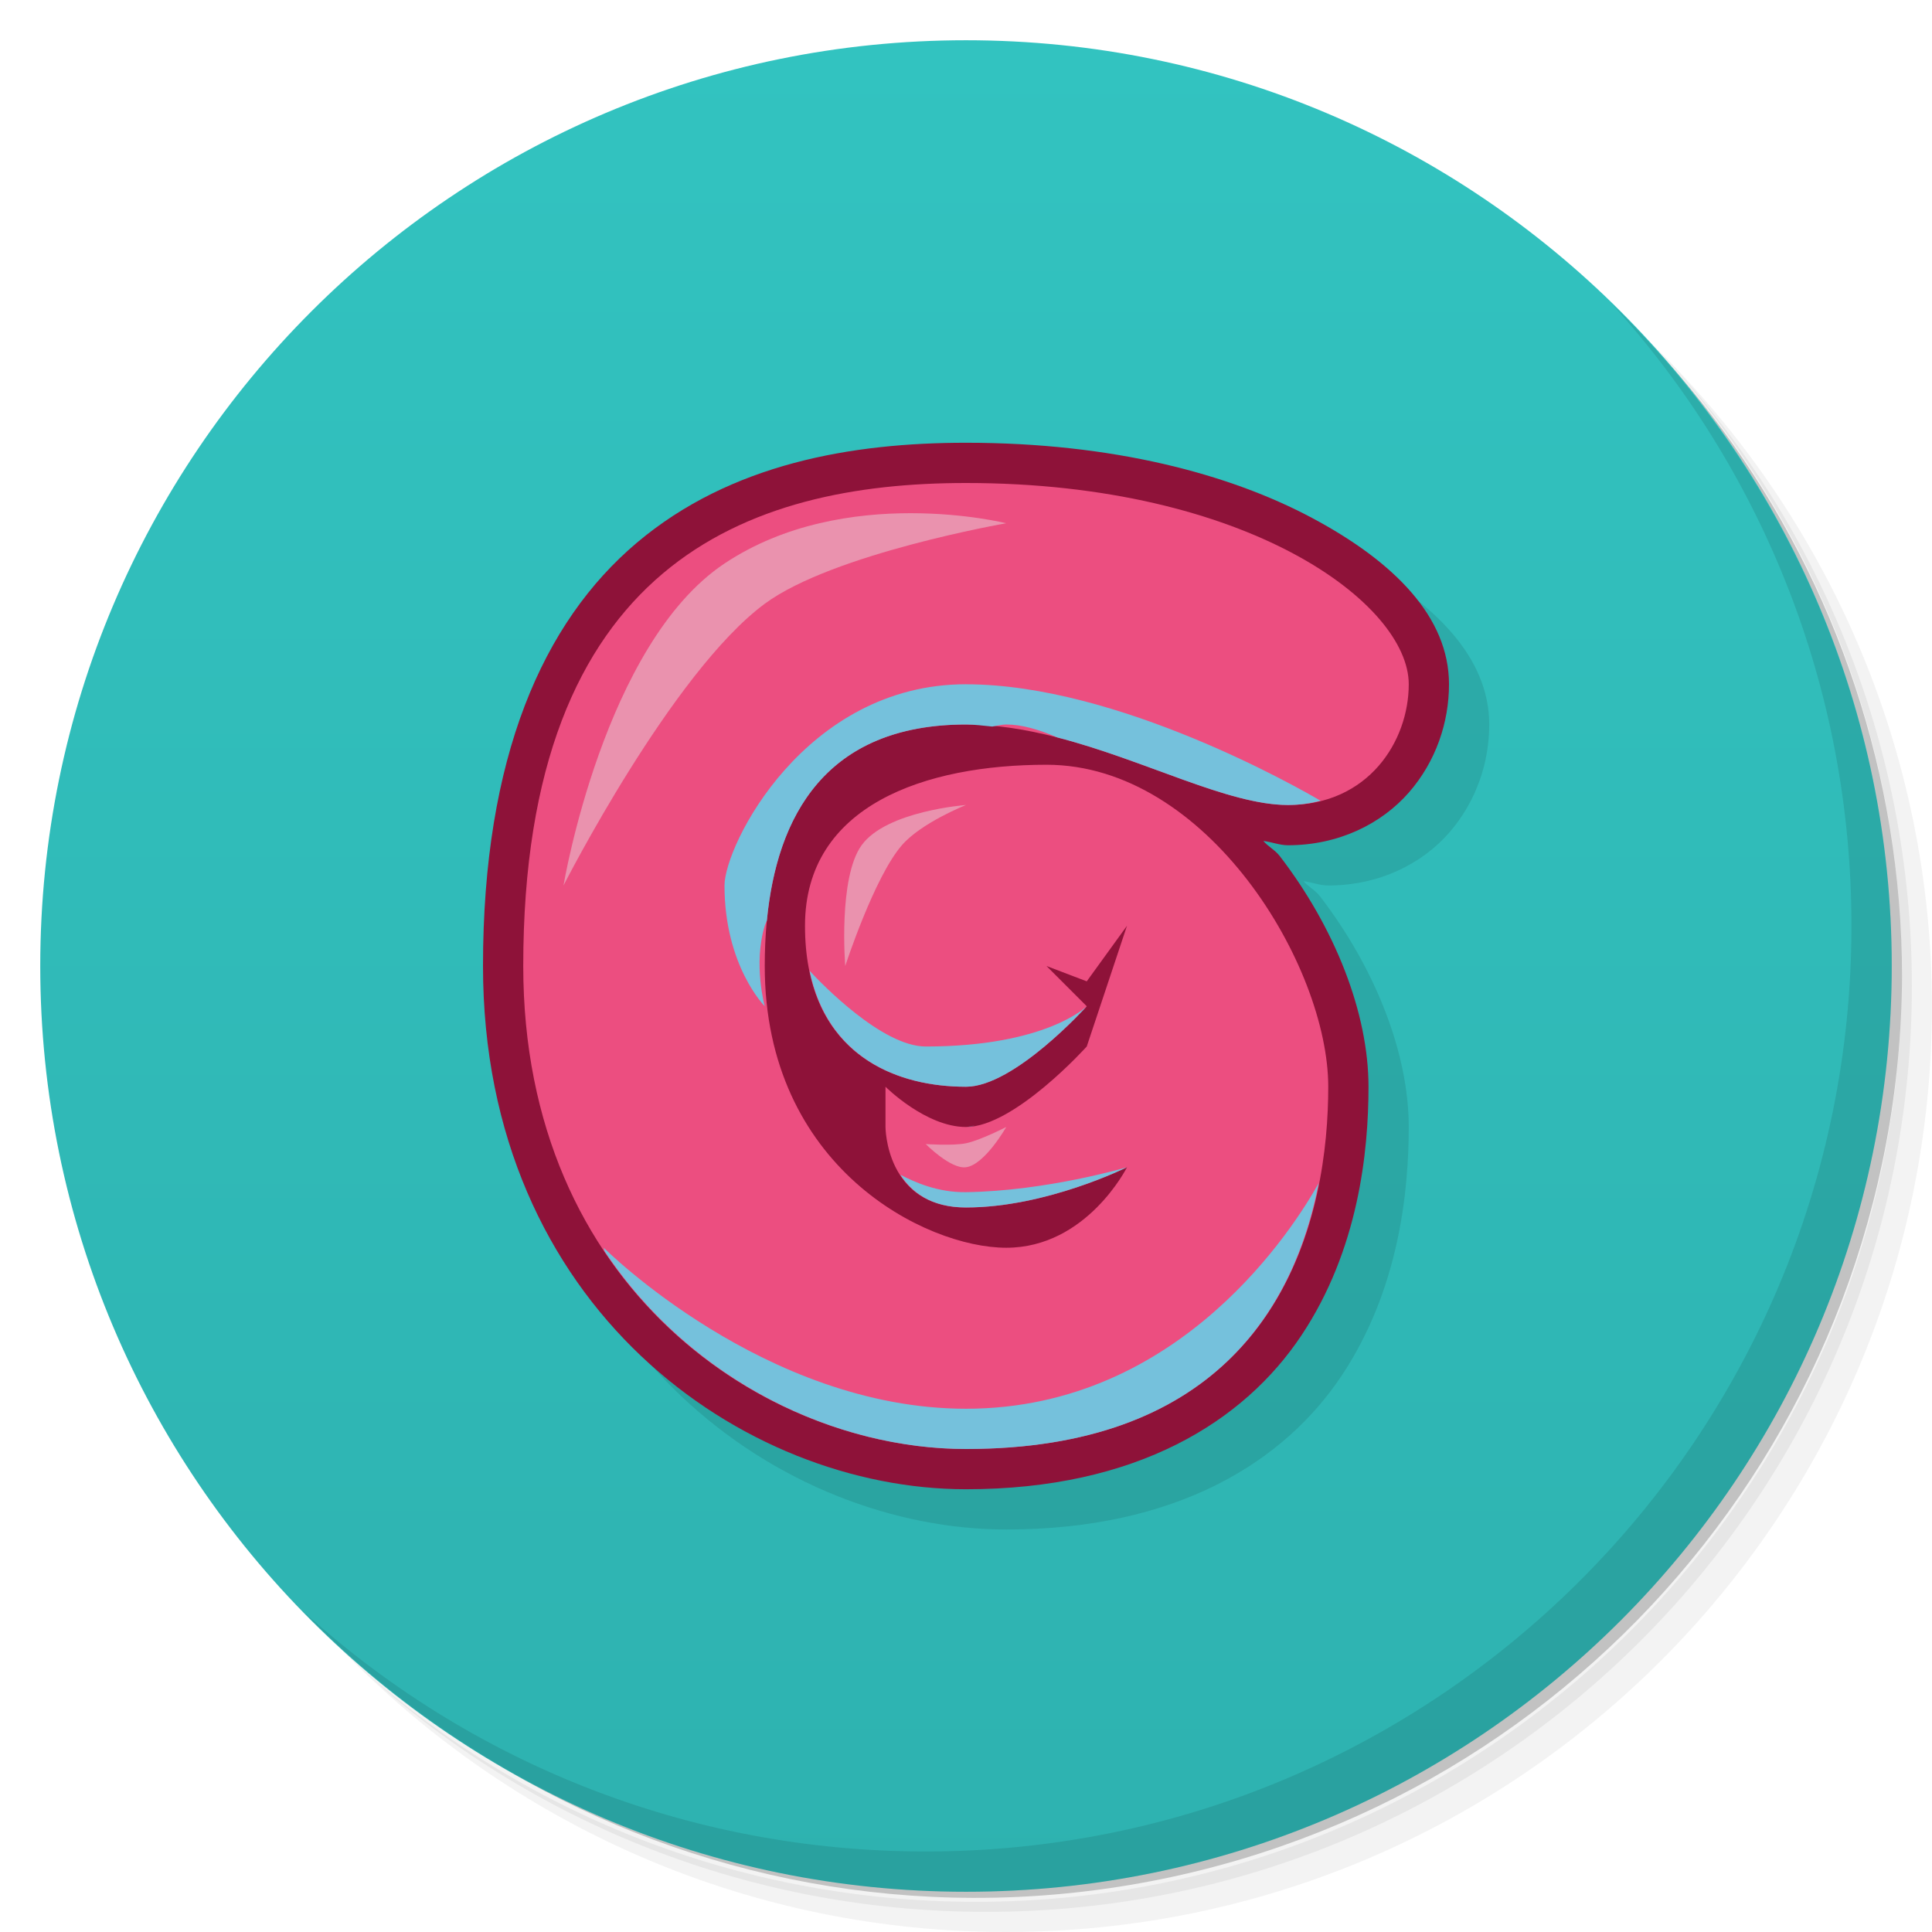
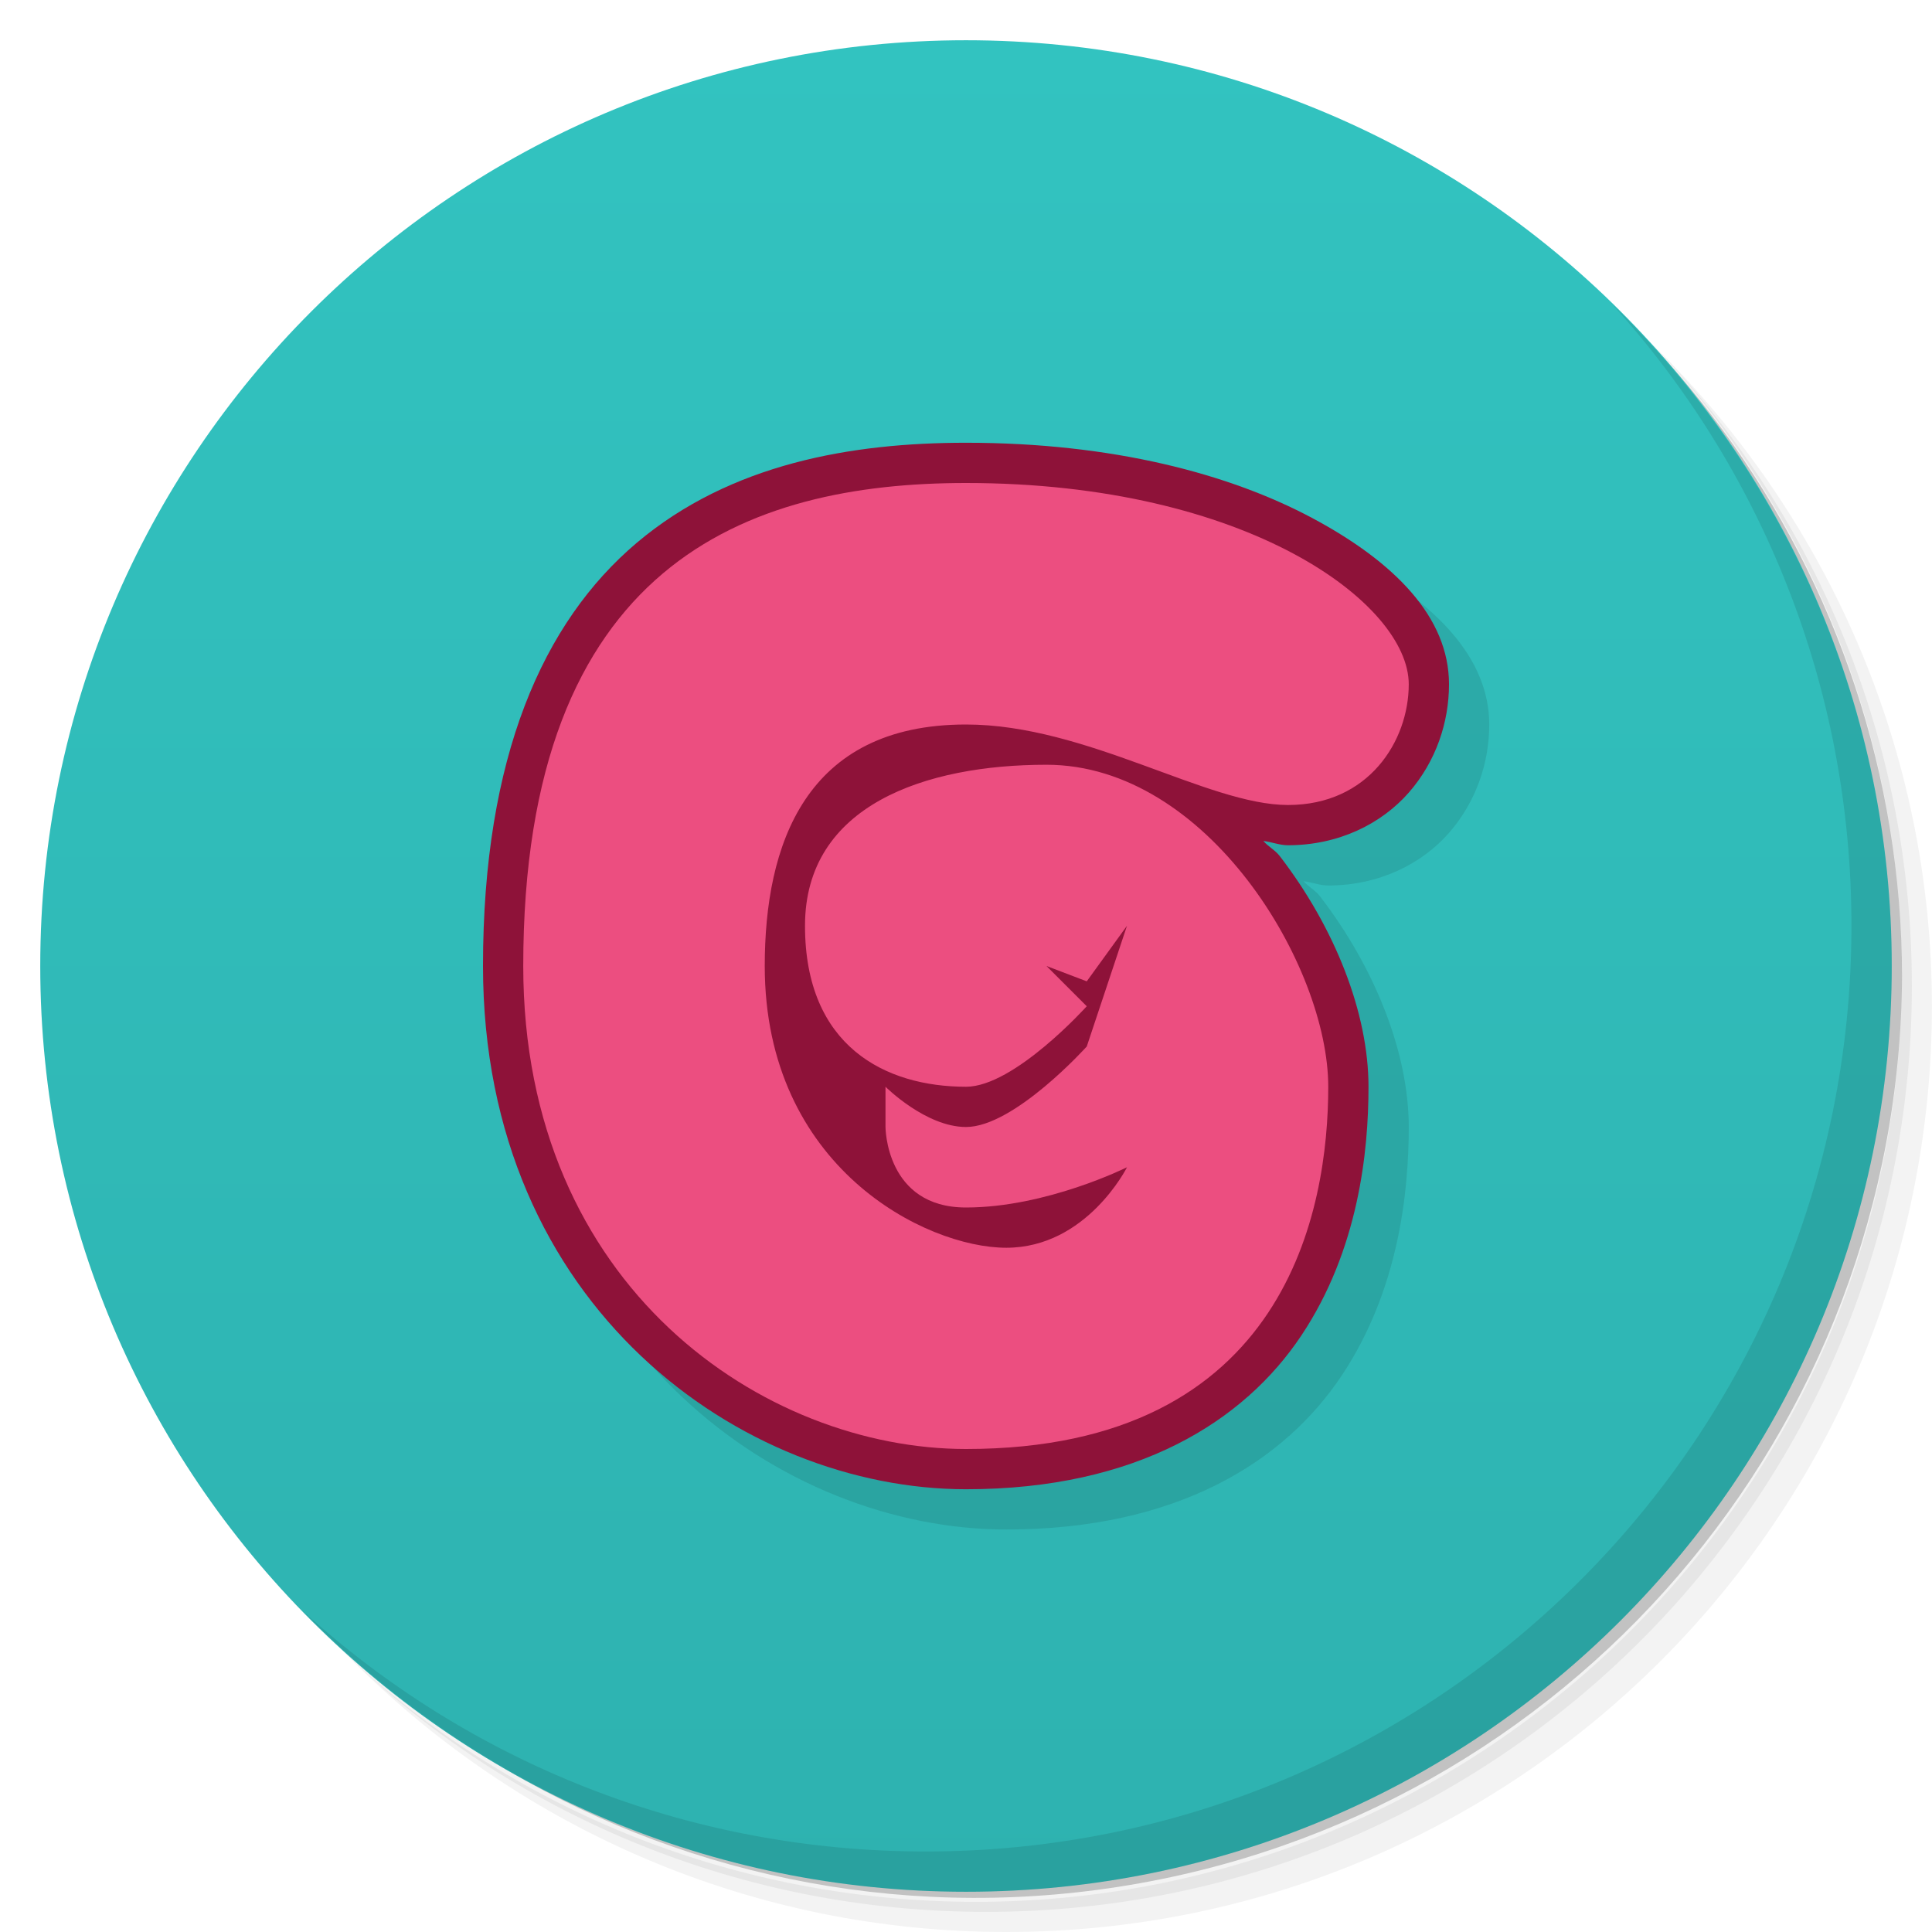
<svg xmlns="http://www.w3.org/2000/svg" version="1.1" viewBox="0 0 48 48">
  <defs>
    <linearGradient id="bg" x2="0" y1="1" y2="47" gradientUnits="userSpaceOnUse">
      <stop style="stop-color:#32c3c0" offset="0" />
      <stop style="stop-color:#2eb2b0" offset="1" />
    </linearGradient>
  </defs>
  <path d="m36.31 5c5.859 4.062 9.688 10.831 9.688 18.5 0 12.426-10.07 22.5-22.5 22.5-7.669 0-14.438-3.828-18.5-9.688 1.037 1.822 2.306 3.499 3.781 4.969 4.085 3.712 9.514 5.969 15.469 5.969 12.703 0 23-10.298 23-23 0-5.954-2.256-11.384-5.969-15.469-1.469-1.475-3.147-2.744-4.969-3.781zm4.969 3.781c3.854 4.113 6.219 9.637 6.219 15.719 0 12.703-10.297 23-23 23-6.081 0-11.606-2.364-15.719-6.219 4.16 4.144 9.883 6.719 16.219 6.719 12.703 0 23-10.298 23-23 0-6.335-2.575-12.06-6.719-16.219z" style="opacity:.05" />
  <path d="m41.28 8.781c3.712 4.085 5.969 9.514 5.969 15.469 0 12.703-10.297 23-23 23-5.954 0-11.384-2.256-15.469-5.969 4.113 3.854 9.637 6.219 15.719 6.219 12.703 0 23-10.298 23-23 0-6.081-2.364-11.606-6.219-15.719z" style="opacity:.1" />
  <path d="m31.25 2.375c8.615 3.154 14.75 11.417 14.75 21.13 0 12.426-10.07 22.5-22.5 22.5-9.708 0-17.971-6.135-21.12-14.75a23 23 0 0 0 44.875-7 23 23 0 0 0-16-21.875z" style="opacity:.2" />
  <circle cx="24" cy="24" r="23" style="fill:url(#bg)" />
  <path d="m40.03 7.531c3.712 4.084 5.969 9.514 5.969 15.469 0 12.703-10.297 23-23 23-5.954 0-11.384-2.256-15.469-5.969 4.178 4.291 10.01 6.969 16.469 6.969 12.703 0 23-10.298 23-23 0-6.462-2.677-12.291-6.969-16.469z" style="opacity:.1" />
  <path d="m25 12c-2.836 0-5.846 0.515-8.18 2.486-2.333 1.971-3.82 5.328-3.82 10.514 0 8.5 6.467 13 12 13 4.25 0 6.911-1.689 8.332-3.82 1.421-2.131 1.668-4.569 1.668-6.18 0-1.833-0.833-3.948-2.207-5.734-0.111-0.145-0.287-0.233-0.406-0.373 0.205 0.025 0.406 0.107 0.613 0.107 1.264 0 2.328-0.538 3.004-1.312 0.675-0.774 0.996-1.745 0.996-2.688 0-1.667-1.354-3.039-3.404-4.133-2.05-1.093-4.953-1.867-8.596-1.867z" style="opacity:.1" />
  <path d="m24 11c-2.836 0-5.846 0.515-8.18 2.486-2.333 1.971-3.82 5.328-3.82 10.514 0 8.5 6.467 13 12 13 4.25 0 6.911-1.689 8.332-3.82 1.421-2.131 1.668-4.569 1.668-6.18 0-1.833-0.833-3.948-2.207-5.734-0.111-0.145-0.287-0.233-0.406-0.373 0.205 0.025 0.406 0.107 0.613 0.107 1.264 0 2.328-0.538 3.004-1.312 0.675-0.774 0.996-1.745 0.996-2.688 0-1.667-1.354-3.039-3.404-4.133-2.05-1.093-4.953-1.867-8.596-1.867z" style="fill:#8e1239" />
  <path d="m32 20c2 0 3-1.586 3-3 0-2-4-5-11-5-5.426 0-11 2-11 12 0 8 6 12 11 12 8 0 9-6 9-9s-3-8-7-8c-3 0-6 1-6 4s2 4 4 4c1.202 0 3-2 3-2l-1-1 1 0.381 1-1.381-1 3s-1.798 2-3 2c-1 0-2-1-2-1v1s0 2 2 2 4-1 4-1-1 2-3 2-6-2-6-7c0-3 1-6 5-6 3 0 6 2 8 2z" style="fill:#ec4e80;paint-order:stroke fill markers" />
-   <path d="m22.625 12.75c-1.375 0-3.125 0.25-4.625 1.25-3 2-4 8-4 8s2.693-5.296 5-7c1.696-1.252 6-2 6-2s-1-0.25-2.375-0.25zm1.375 7.25s-1.977 0.145-2.594 1c-0.585 0.811-0.406 3-0.406 3s0.716-2.204 1.406-3c0.488-0.563 1.594-1 1.594-1zm1 8s-0.648 0.332-1 0.404c-0.327 0.067-1 0.02-1 0.02s0.619 0.627 1 0.576c0.467-0.062 1-1 1-1z" style="fill:#ea92ae" />
-   <path d="m24 17c-4 0-6 4-6 5 0 2 1 3 1 3s-0.29-1.043 0-2c0.012-0.04 0.037-0.087 0.053-0.129 0.248-2.58 1.452-4.871 4.947-4.871 0.218 0 0.435 0.031 0.652 0.051 0.117-0.02 0.24-0.051 0.348-0.051 0.392 0 0.819 0.128 1.264 0.32 2.192 0.565 4.243 1.68 5.736 1.68 0.294 0 0.56-0.042 0.811-0.105-0.512-0.3-5.035-2.894-8.81-2.894zm-3.885 7.121c0.442 2.128 2.16 2.879 3.885 2.879 1.202 0 3-2 3-2s-1 1-4 1c-1.086 0-2.591-1.563-2.885-1.879zm4.096 3.842c-0.07 0.012-0.144 0.037-0.211 0.037 0.066 0 0.137-0.013 0.211-0.037zm3.789 1.037s-2 0.592-4 0.619c-0.703 0.01-1.273-0.247-1.629-0.432 0.277 0.429 0.756 0.812 1.629 0.812 2 0 4-1 4-1zm4.762 0.396c-0.568 1.015-3.396 5.604-8.762 5.604-5 0-9-4-9-4s0.016 0.065 0.02 0.084c2.185 3.272 5.783 4.916 8.98 4.916 6.193 0 8.175-3.587 8.762-6.604z" style="fill:#75c1dc" />
</svg>
